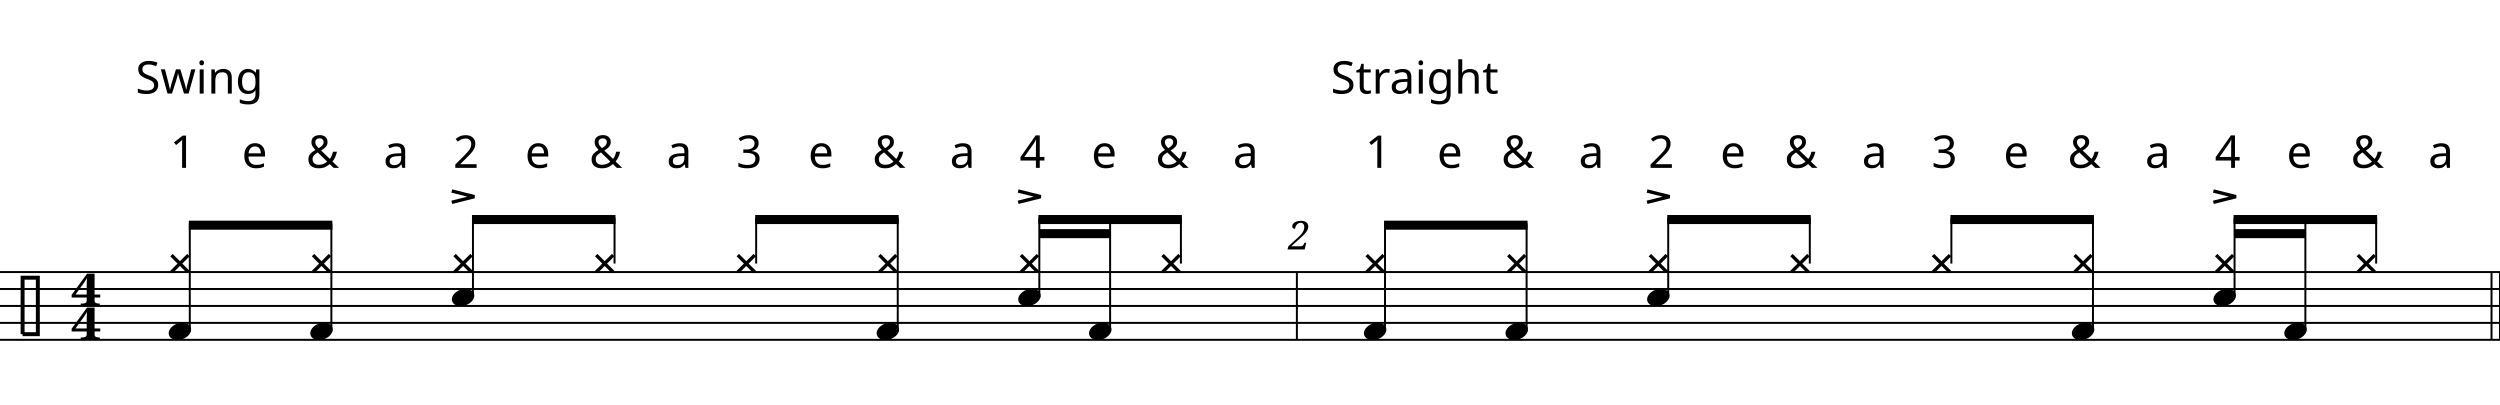
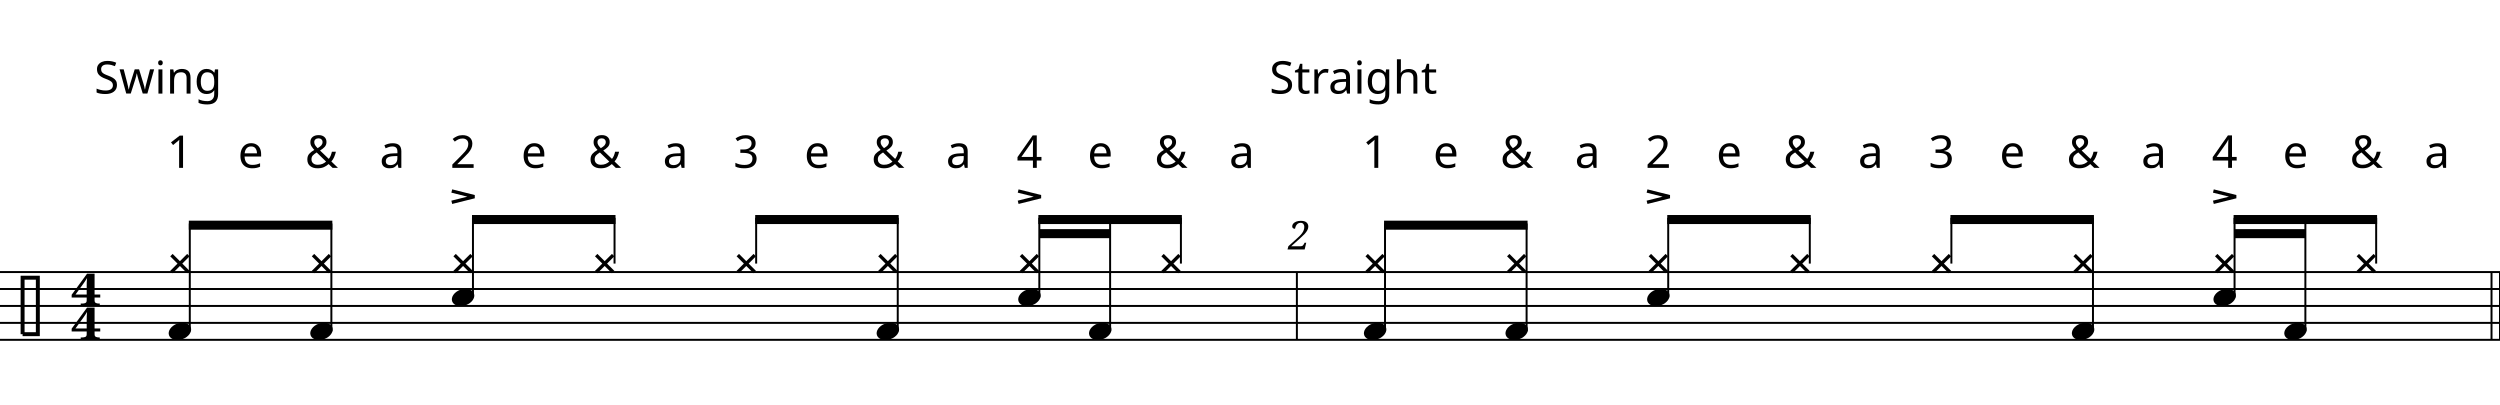
<svg xmlns="http://www.w3.org/2000/svg" xmlns:xlink="http://www.w3.org/1999/xlink" version="1.1" xml:space="preserve" color="black" width="9.22in" height="1.49in" viewBox="0 0 664 107">
  <style type="text/css">
.fill {fill: currentColor}
.stroke {stroke: currentColor; fill: none; stroke-width: .7}
.f1_1 {font:italic 14px serif}
.f2_1 {font:16px calibri}
</style>
  <defs>
    <path id="pclef" class="stroke" style="stroke-width:1.4" d="m-4 10h5.4v-20h-5.4v20" />
    <ellipse id="hd" rx="4.1" ry="2.9" transform="rotate(-20)" class="fill" />
    <path id="Xhead" d="m-3,-3 l6,6 m0,-6 l-6,6" class="stroke" style="stroke-width:1.2" />
    <g id="accent" class="stroke">
      <path d="m-4 0l8 -2l-8 -2" style="stroke-width:1.2" />
    </g>
  </defs>
  <g transform="scale(0.75)">
    <g transform="translate(0,98.80)">
      <text class="f1_1" x="456.19" y="-10.66">2</text>
-       <text class="f2_1" x="48.00" y="-65.86">Swing</text>
-       <text class="f2_1" x="60.19" y="-39.56">1</text>
-       <text class="f2_1" x="85.65" y="-39.56">e</text>
-       <text class="f2_1" x="108.37" y="-39.56">&amp;</text>
-       <text class="f2_1" x="135.80" y="-39.56">a</text>
-       <text class="f2_1" x="160.47" y="-39.56">2</text>
-       <text class="f2_1" x="185.94" y="-39.56">e</text>
-       <text class="f2_1" x="208.66" y="-39.56">&amp;</text>
-       <text class="f2_1" x="236.08" y="-39.56">a</text>
-       <text class="f2_1" x="260.76" y="-39.56">3</text>
-       <text class="f2_1" x="286.22" y="-39.56">e</text>
-       <text class="f2_1" x="308.94" y="-39.56">&amp;</text>
-       <text class="f2_1" x="336.36" y="-39.56">a</text>
-       <text class="f2_1" x="361.04" y="-39.56">4</text>
-       <text class="f2_1" x="386.51" y="-39.56">e</text>
-       <text class="f2_1" x="409.23" y="-39.56">&amp;</text>
-       <text class="f2_1" x="436.65" y="-39.56">a</text>
-       <text class="f2_1" x="471.27" y="-65.86">Straight</text>
-       <text class="f2_1" x="483.46" y="-39.56">1</text>
-       <text class="f2_1" x="508.93" y="-39.56">e</text>
-       <text class="f2_1" x="531.65" y="-39.56">&amp;</text>
-       <text class="f2_1" x="559.07" y="-39.56">a</text>
-       <text class="f2_1" x="583.75" y="-39.56">2</text>
-       <text class="f2_1" x="609.21" y="-39.56">e</text>
-       <text class="f2_1" x="631.93" y="-39.56">&amp;</text>
-       <text class="f2_1" x="659.35" y="-39.56">a</text>
-       <text class="f2_1" x="684.03" y="-39.56">3</text>
-       <text class="f2_1" x="709.50" y="-39.56">e</text>
-       <text class="f2_1" x="732.22" y="-39.56">&amp;</text>
-       <text class="f2_1" x="759.64" y="-39.56">a</text>
-       <text class="f2_1" x="784.31" y="-39.56">4</text>
-       <text class="f2_1" x="809.78" y="-39.56">e</text>
-       <text class="f2_1" x="832.50" y="-39.56">&amp;</text>
-       <text class="f2_1" x="859.92" y="-39.56">a</text>
+       <text class="f2_1" x="56.00" y="-65.86" text-anchor="middle">Swing</text>
+       <text class="f2_1" x="63.71" y="-39.56" text-anchor="middle">1</text>
+       <text class="f2_1" x="88.78" y="-39.56" text-anchor="middle">e</text>
+       <text class="f2_1" x="113.85" y="-39.56" text-anchor="middle">&amp;</text>
+       <text class="f2_1" x="138.93" y="-39.56" text-anchor="middle">a</text>
+       <text class="f2_1" x="163.99" y="-39.56" text-anchor="middle">2</text>
+       <text class="f2_1" x="189.07" y="-39.56" text-anchor="middle">e</text>
+       <text class="f2_1" x="214.14" y="-39.56" text-anchor="middle">&amp;</text>
+       <text class="f2_1" x="239.21" y="-39.56" text-anchor="middle">a</text>
+       <text class="f2_1" x="264.28" y="-39.56" text-anchor="middle">3</text>
+       <text class="f2_1" x="289.35" y="-39.56" text-anchor="middle">e</text>
+       <text class="f2_1" x="314.42" y="-39.56" text-anchor="middle">&amp;</text>
+       <text class="f2_1" x="339.49" y="-39.56" text-anchor="middle">a</text>
+       <text class="f2_1" x="364.56" y="-39.56" text-anchor="middle">4</text>
+       <text class="f2_1" x="389.64" y="-39.56" text-anchor="middle">e</text>
+       <text class="f2_1" x="414.71" y="-39.56" text-anchor="middle">&amp;</text>
+       <text class="f2_1" x="439.78" y="-39.56" text-anchor="middle">a</text>
+       <text class="f2_1" x="479.27" y="-65.86" text-anchor="middle">Straight</text>
+       <text class="f2_1" x="486.98" y="-39.56" text-anchor="middle">1</text>
+       <text class="f2_1" x="512.06" y="-39.56" text-anchor="middle">e</text>
+       <text class="f2_1" x="537.13" y="-39.56" text-anchor="middle">&amp;</text>
+       <text class="f2_1" x="562.20" y="-39.56" text-anchor="middle">a</text>
+       <text class="f2_1" x="587.27" y="-39.56" text-anchor="middle">2</text>
+       <text class="f2_1" x="612.34" y="-39.56" text-anchor="middle">e</text>
+       <text class="f2_1" x="637.41" y="-39.56" text-anchor="middle">&amp;</text>
+       <text class="f2_1" x="662.48" y="-39.56" text-anchor="middle">a</text>
+       <text class="f2_1" x="687.55" y="-39.56" text-anchor="middle">3</text>
+       <text class="f2_1" x="712.63" y="-39.56" text-anchor="middle">e</text>
+       <text class="f2_1" x="737.70" y="-39.56" text-anchor="middle">&amp;</text>
+       <text class="f2_1" x="762.77" y="-39.56" text-anchor="middle">a</text>
+       <text class="f2_1" x="787.83" y="-39.56" text-anchor="middle">4</text>
+       <text class="f2_1" x="812.91" y="-39.56" text-anchor="middle">e</text>
+       <text class="f2_1" x="837.98" y="-39.56" text-anchor="middle">&amp;</text>
+       <text class="f2_1" x="863.05" y="-39.56" text-anchor="middle">a</text>
    </g>
    <path class="stroke" d="m459.27 120.14v-24.00" />
    <path class="stroke" d="m885.33 120.14v-24.00" />
    <path class="stroke" d="m882.33 120.14v-24.00" />
    <path class="stroke" d="m0.00 120.14 h885.33m-885.33 -6h885.33m-885.33 -6h885.33m-885.33 -6h885.33m-885.33 -6h885.33" />
    <use x="12.00" y="108.14" xlink:href="#pclef" />
    <g style="font:bold 16px serif" transform="translate(30.50,120.14) scale(1.2,1)">
      <text y="-12" text-anchor="middle">4</text>
      <text text-anchor="middle">4</text>
    </g>
    <path class="fill" d="m66.87 77.94 l50.82 0.00v3.20l-50.82 0.00" />
    <path class="stroke" d="m67.21 117.14v-38.20" />
    <use x="63.71" y="117.14" xlink:href="#hd" />
    <use x="63.71" y="93.14" xlink:href="#Xhead" />
    <rect style="fill: transparent;" class="abcr" id="abcNoteNum_1_0" x="57.21" y="87.14" width="13.00" height="42.00" />
    <path class="stroke" d="m117.35 117.14v-38.20" />
    <use x="113.85" y="117.14" xlink:href="#hd" />
    <use x="113.85" y="93.14" xlink:href="#Xhead" />
    <rect style="fill: transparent;" class="abcr" id="abcNoteNum_1_1" x="107.35" y="87.14" width="13.00" height="42.00" />
    <path class="fill" d="m167.15 75.94 l50.82 0.00v3.20l-50.82 0.00" />
    <path class="stroke" d="m167.49 105.14v-28.20" />
    <use x="163.99" y="105.14" xlink:href="#hd" />
    <use x="163.99" y="93.14" xlink:href="#Xhead" />
    <rect style="fill: transparent;" class="abcr" id="abcNoteNum_1_2" x="157.49" y="87.14" width="13.00" height="42.00" />
    <path class="stroke" d="m217.63 93.14v-16.20" />
    <use x="214.13" y="93.14" xlink:href="#Xhead" />
    <rect style="fill: transparent;" class="abcr" id="abcNoteNum_1_3" x="207.63" y="87.14" width="13.00" height="42.00" />
    <path class="fill" d="m267.44 75.94 l50.82 0.00v3.20l-50.82 0.00" />
    <path class="stroke" d="m267.78 93.14v-16.20" />
    <use x="264.28" y="93.14" xlink:href="#Xhead" />
    <rect style="fill: transparent;" class="abcr" id="abcNoteNum_1_4" x="257.78" y="87.14" width="13.00" height="42.00" />
    <path class="stroke" d="m317.92 117.14v-40.20" />
    <use x="314.42" y="117.14" xlink:href="#hd" />
    <use x="314.42" y="93.14" xlink:href="#Xhead" />
    <rect style="fill: transparent;" class="abcr" id="abcNoteNum_1_5" x="307.92" y="87.14" width="13.00" height="42.00" />
    <path class="fill" d="m367.72 75.94 l50.82 0.00v3.20l-50.82 0.00" />
    <path class="fill" d="m368.06 80.94 l25.07 0.00v3.20l-25.07 0.00" />
    <path class="stroke" d="m368.06 105.14v-28.20" />
    <use x="364.56" y="105.14" xlink:href="#hd" />
    <use x="364.56" y="93.14" xlink:href="#Xhead" />
    <rect style="fill: transparent;" class="abcr" id="abcNoteNum_1_6" x="358.06" y="87.14" width="13.00" height="42.00" />
    <path class="stroke" d="m393.13 117.14v-40.20" />
    <use x="389.63" y="117.14" xlink:href="#hd" />
    <rect style="fill: transparent;" class="abcr" id="abcNoteNum_1_7" x="383.13" y="87.14" width="13.00" height="42.00" />
    <path class="stroke" d="m418.20 93.14v-16.20" />
    <use x="414.70" y="93.14" xlink:href="#Xhead" />
    <rect style="fill: transparent;" class="abcr" id="abcNoteNum_1_8" x="408.20" y="87.14" width="13.00" height="42.00" />
    <path class="fill" d="m490.14 77.94 l50.82 0.00v3.20l-50.82 0.00" />
    <path class="stroke" d="m490.48 117.14v-38.20" />
    <use x="486.98" y="117.14" xlink:href="#hd" />
    <use x="486.98" y="93.14" xlink:href="#Xhead" />
    <rect style="fill: transparent;" class="abcr" id="abcNoteNum_1_9" x="480.48" y="87.14" width="13.00" height="42.00" />
    <path class="stroke" d="m540.62 117.14v-38.20" />
    <use x="537.12" y="117.14" xlink:href="#hd" />
    <use x="537.12" y="93.14" xlink:href="#Xhead" />
    <rect style="fill: transparent;" class="abcr" id="abcNoteNum_1_10" x="530.62" y="87.14" width="13.00" height="42.00" />
    <path class="fill" d="m590.43 75.94 l50.82 0.00v3.20l-50.82 0.00" />
    <path class="stroke" d="m590.77 105.14v-28.20" />
    <use x="587.27" y="105.14" xlink:href="#hd" />
    <use x="587.27" y="93.14" xlink:href="#Xhead" />
    <rect style="fill: transparent;" class="abcr" id="abcNoteNum_1_11" x="580.77" y="87.14" width="13.00" height="42.00" />
    <path class="stroke" d="m640.91 93.14v-16.20" />
    <use x="637.41" y="93.14" xlink:href="#Xhead" />
    <rect style="fill: transparent;" class="abcr" id="abcNoteNum_1_12" x="630.91" y="87.14" width="13.00" height="42.00" />
    <path class="fill" d="m690.71 75.94 l50.82 0.00v3.20l-50.82 0.00" />
    <path class="stroke" d="m691.05 93.14v-16.20" />
    <use x="687.55" y="93.14" xlink:href="#Xhead" />
    <rect style="fill: transparent;" class="abcr" id="abcNoteNum_1_13" x="681.05" y="87.14" width="13.00" height="42.00" />
    <path class="stroke" d="m741.19 117.14v-40.20" />
    <use x="737.69" y="117.14" xlink:href="#hd" />
    <use x="737.69" y="93.14" xlink:href="#Xhead" />
    <rect style="fill: transparent;" class="abcr" id="abcNoteNum_1_14" x="731.19" y="87.14" width="13.00" height="42.00" />
    <path class="fill" d="m790.99 75.94 l50.82 0.00v3.20l-50.82 0.00" />
    <path class="fill" d="m791.33 80.94 l25.07 0.00v3.20l-25.07 0.00" />
    <path class="stroke" d="m791.33 105.14v-28.20" />
    <use x="787.83" y="105.14" xlink:href="#hd" />
    <use x="787.83" y="93.14" xlink:href="#Xhead" />
    <rect style="fill: transparent;" class="abcr" id="abcNoteNum_1_15" x="781.33" y="87.14" width="13.00" height="42.00" />
    <path class="stroke" d="m816.41 117.14v-40.20" />
    <use x="812.91" y="117.14" xlink:href="#hd" />
    <rect style="fill: transparent;" class="abcr" id="abcNoteNum_1_16" x="806.41" y="87.14" width="13.00" height="42.00" />
    <path class="stroke" d="m841.48 93.14v-16.20" />
    <use x="837.98" y="93.14" xlink:href="#Xhead" />
    <rect style="fill: transparent;" class="abcr" id="abcNoteNum_1_17" x="831.48" y="87.14" width="13.00" height="42.00" />
    <use x="163.99" y="71.44" xlink:href="#accent" />
    <use x="364.56" y="71.44" xlink:href="#accent" />
    <use x="587.27" y="71.44" xlink:href="#accent" />
    <use x="787.83" y="71.44" xlink:href="#accent" />
  </g>
</svg>
